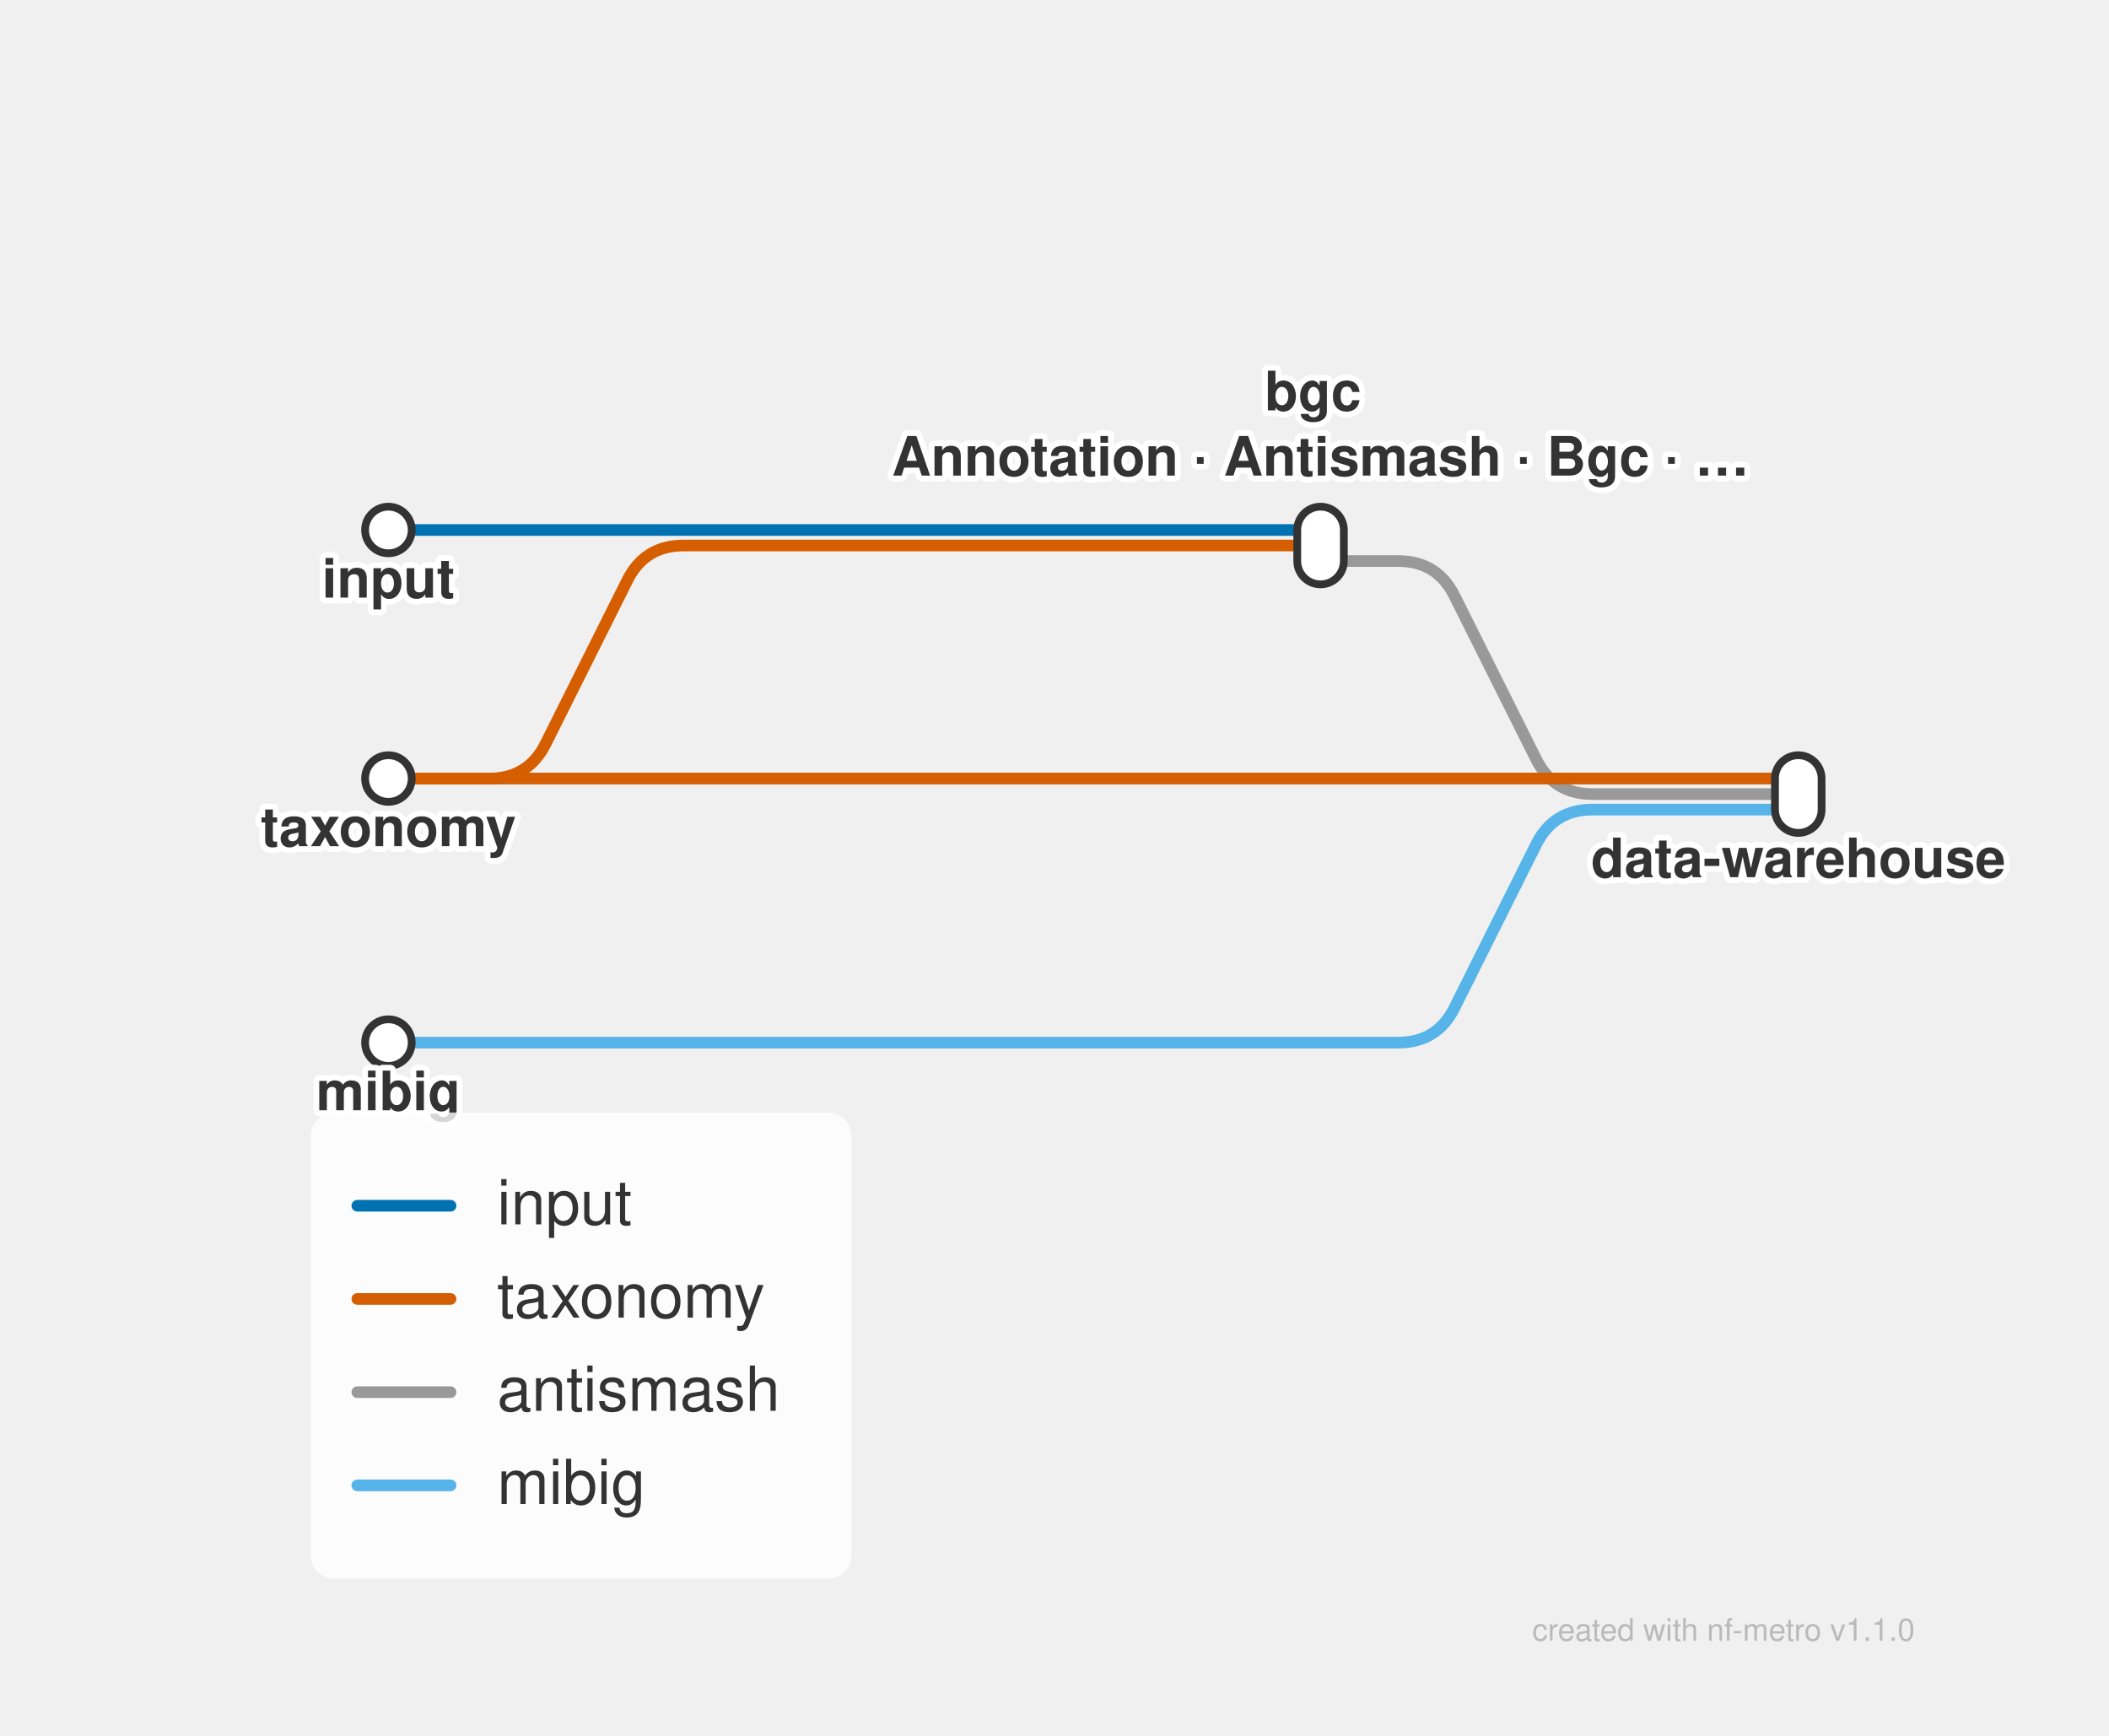
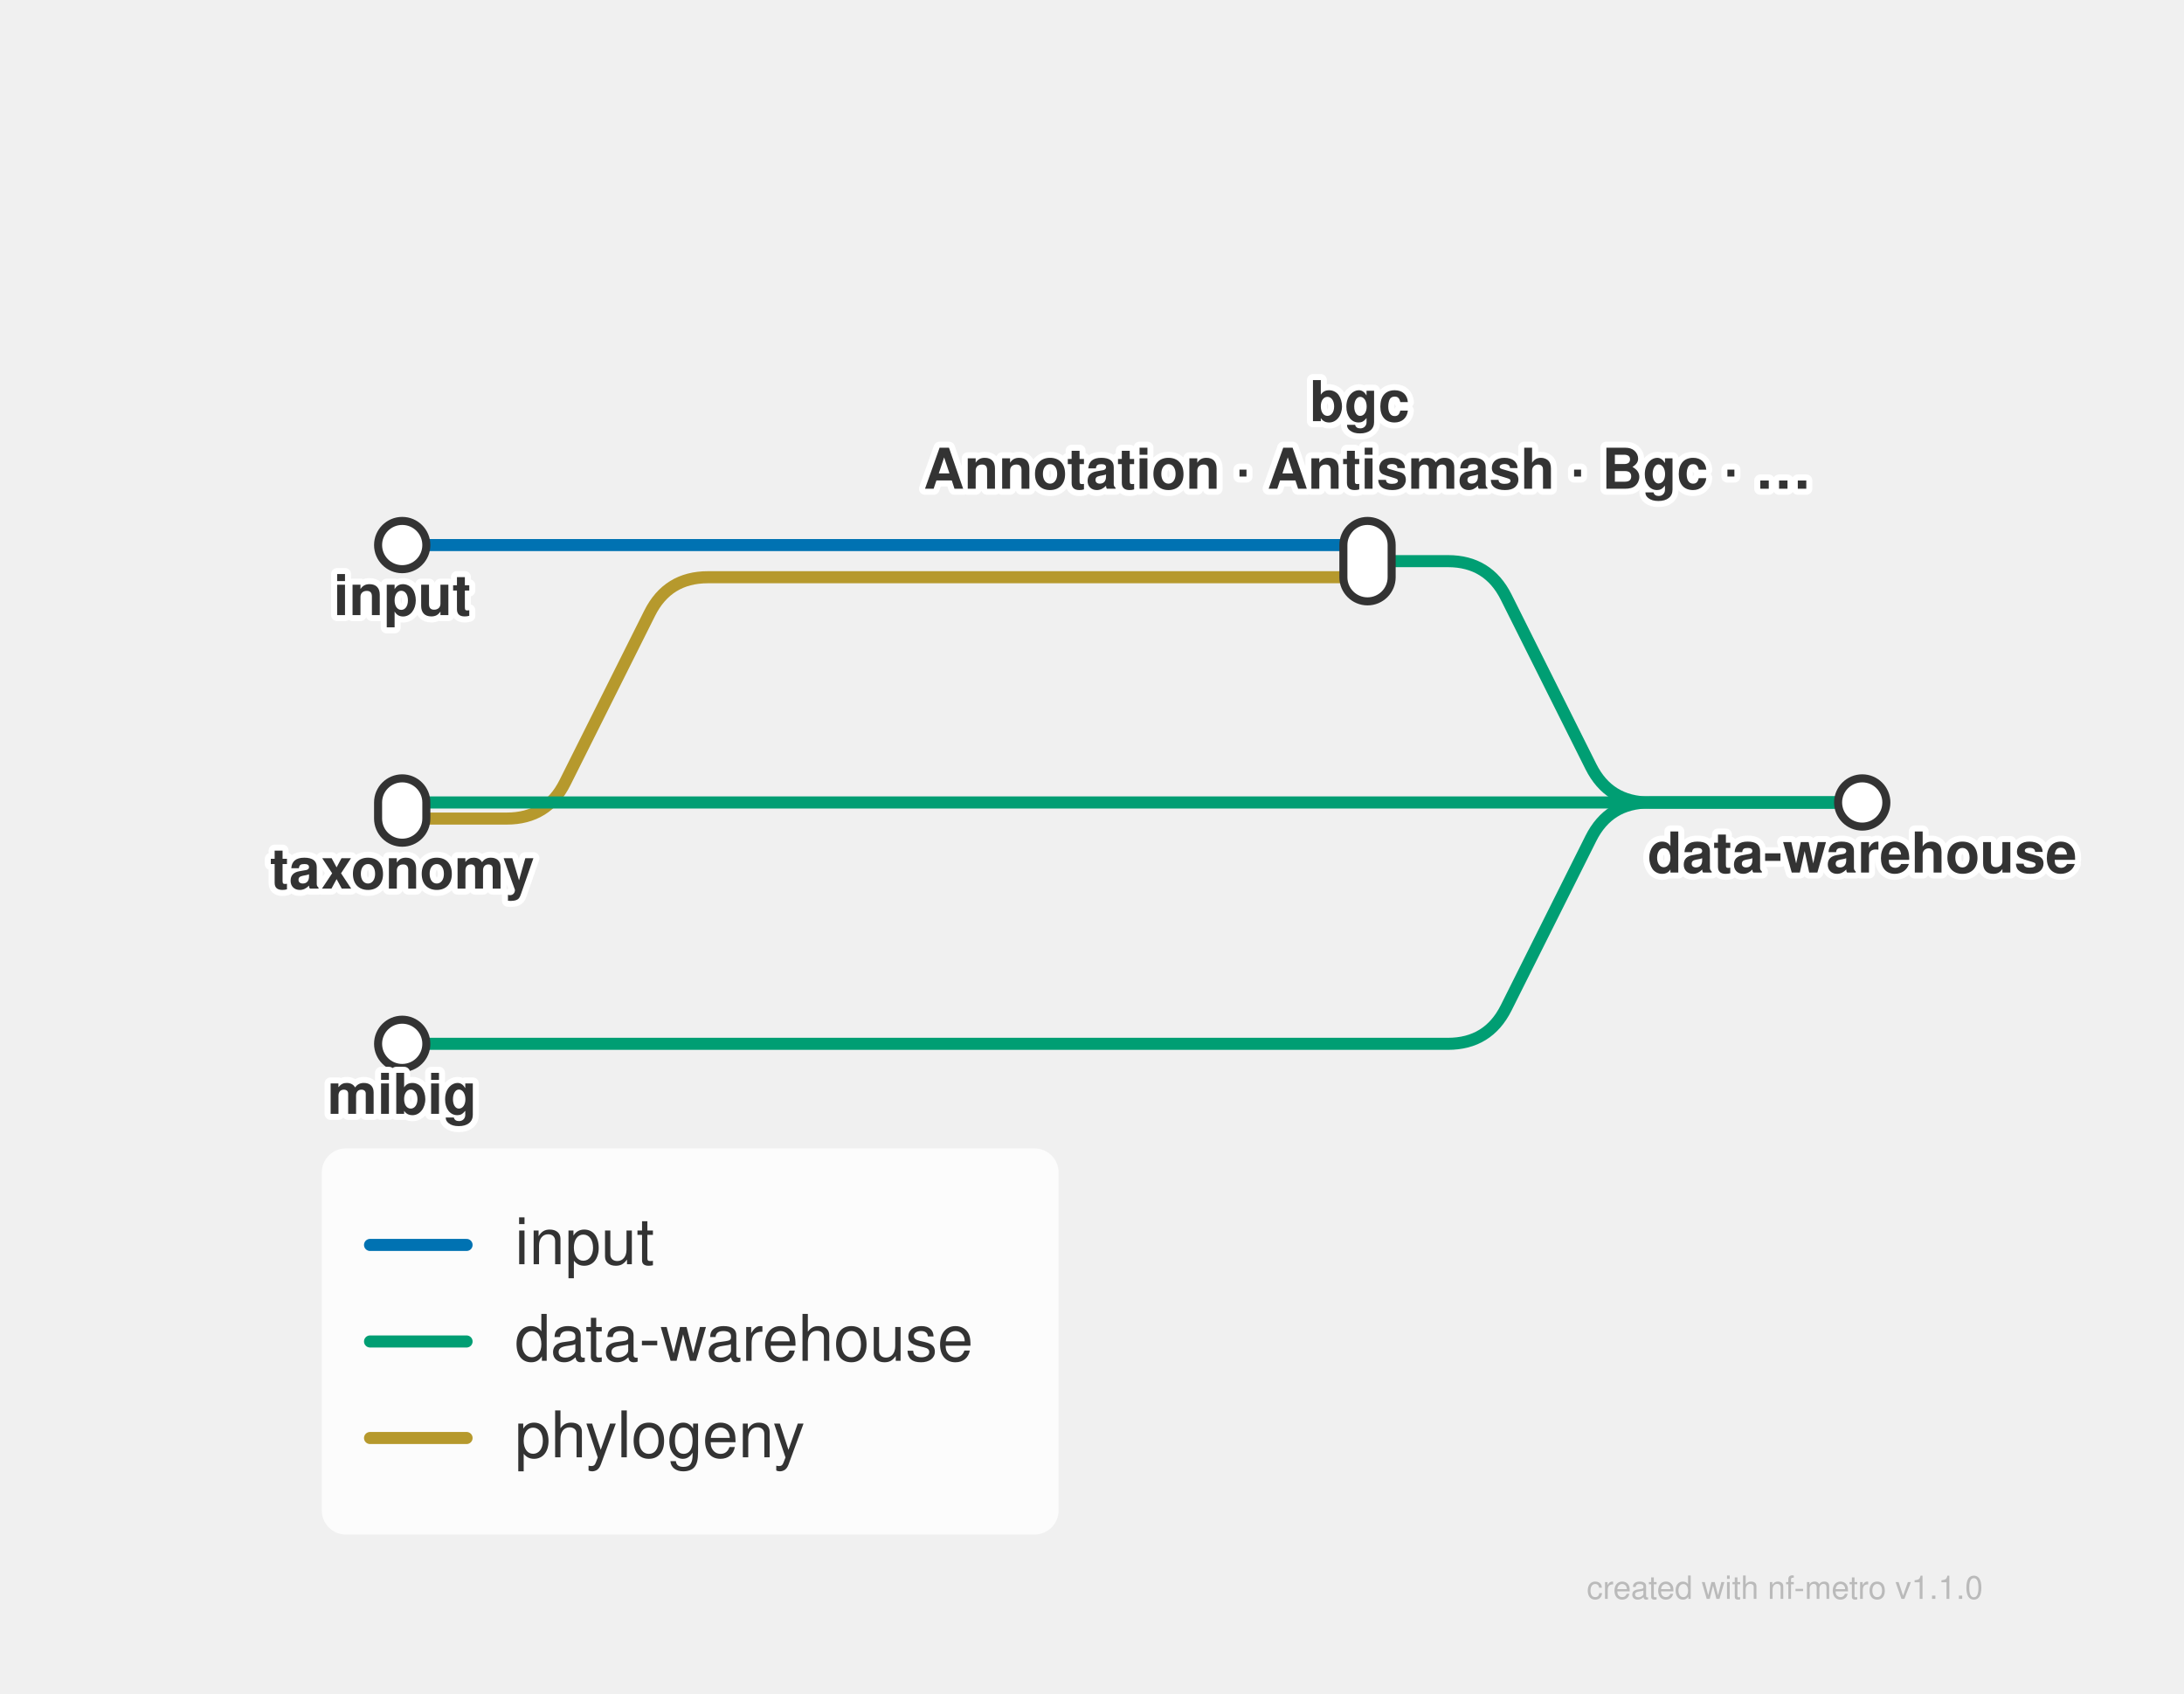
- <svg xmlns="http://www.w3.org/2000/svg" width="503" height="414" viewBox="-20 0 543 414">
+ <svg xmlns="http://www.w3.org/2000/svg" width="503" height="390" viewBox="-20 0 543 390">
  <defs>
</defs>
  <style>.nf-metro-title { fill: var(--nfm-map-title-color, #111111); }
.nf-metro-station-label { fill: var(--nfm-map-label-color, #333333); }
.nf-metro-section-box { fill: var(--nfm-map-section-fill, #ededed); stroke: var(--nfm-map-section-stroke, #e6e6e6); }
.nf-metro-section-label { fill: var(--nfm-map-section-label-color, #666666); }
.nf-metro-group-label { fill: var(--nfm-map-section-label-color, #666666); }
.nf-metro-group-underline { stroke: var(--nfm-map-section-label-color, #666666); }
.nf-metro-legend-bg { fill: var(--nfm-map-legend-bg, rgba(255, 255, 255, 0.8)); }
.nf-metro-legend-text { fill: var(--nfm-map-legend-text-color, #333333); }
.nf-metro-marker-stroke { stroke: var(--nfm-map-marker-stroke, #333333); }
.nf-metro-label-halo { fill: var(--nfm-map-bg, #ffffff); stroke: var(--nfm-map-bg, #ffffff); }</style>
  <style>@media (prefers-color-scheme: dark) {
    .nf-metro-section-label { fill: #d0d0d0; }
    .nf-metro-section-num-circle { fill: #777777; }
    .nf-metro-title { fill: #ffffff; }
}
</style>
-   <path d="M80.0,252.0 L340.0,252.0 Q350.0,252.0,354.472,243.056 L375.528,200.944 Q380.0,192.0,390.0,192.0 L443.0,192.0" stroke="#56B4E9" stroke-width="3.0" fill="none" stroke-linecap="round" stroke-linejoin="round" class="metro-line-mibig" data-line-id="mibig" />
-   <path d="M320.0,128.0 L340.0,128.0 Q350.0,128.0,354.472,136.944 L375.528,179.056 Q380.0,188.0,390.0,188.0 L443.0,188.0" stroke="#999999" stroke-width="3.0" fill="none" stroke-linecap="round" stroke-linejoin="round" class="metro-line-antismash" data-line-id="antismash" />
-   <path d="M80.0,184.0 L106.0,184.0 Q116.0,184.0,120.472,175.056 L141.528,132.944 Q146.0,124.0,156.0,124.0 L320.0,124.0" stroke="#D55E00" stroke-width="3.0" fill="none" stroke-linecap="round" stroke-linejoin="round" class="metro-line-taxonomy" data-line-id="taxonomy" />
-   <path d="M80.0,184.0 L443.0,184.0" stroke="#D55E00" stroke-width="3.0" stroke-linecap="round" class="metro-line-taxonomy" data-line-id="taxonomy" />
+   <path d="M80.0,188.0 L106.0,188.0 Q116.0,188.0,120.472,179.056 L141.528,136.944 Q146.0,128.0,156.0,128.0 L320.0,128.0" stroke="#B6992D" stroke-width="3.0" fill="none" stroke-linecap="round" stroke-linejoin="round" class="metro-line-phylogeny" data-line-id="phylogeny" />
+   <path d="M320.0,124.0 L340.0,124.0 Q350.0,124.0,354.472,132.944 L375.528,175.056 Q380.0,184.0,390.0,184.0 L443.0,184.0" stroke="#009E73" stroke-width="3.0" fill="none" stroke-linecap="round" stroke-linejoin="round" class="metro-line-data_warehouse" data-line-id="data_warehouse" />
+   <path d="M80.0,244.0 L340.0,244.0 Q350.0,244.0,354.472,235.056 L375.528,192.944 Q380.0,184.0,390.0,184.0 L443.0,184.0" stroke="#009E73" stroke-width="3.0" fill="none" stroke-linecap="round" stroke-linejoin="round" class="metro-line-data_warehouse" data-line-id="data_warehouse" />
+   <path d="M80.0,184.0 L443.0,184.0" stroke="#009E73" stroke-width="3.0" stroke-linecap="round" class="metro-line-data_warehouse" data-line-id="data_warehouse" />
  <path d="M80.0,120.0 L320.0,120.0" stroke="#0072B2" stroke-width="3.0" stroke-linecap="round" class="metro-line-input" data-line-id="input" />
  <g class="nf-metro-station-group" data-node-id="g_input_input" data-node-cx="80.0" data-node-cy="120.0" data-node-r="6.0" data-node-groups="input" data-node-w="12.0" data-node-h="12.0" data-node-rx="6.0">
    <rect x="74.0" y="114.0" width="12.0" height="12.0" rx="6.0" ry="6.0" fill="#ffffff" stroke="#333333" stroke-width="2.0" class="nf-metro-station" data-station-id="g_input_input" data-station-lines="input" data-station-label="input" />
  </g>
-   <g class="nf-metro-station-group" data-node-id="g_taxonomy_taxonomy" data-node-cx="80.0" data-node-cy="184.0" data-node-r="6.0" data-node-groups="taxonomy" data-node-w="12.0" data-node-h="12.0" data-node-rx="6.0">
-     <rect x="74.0" y="178.0" width="12.0" height="12.0" rx="6.0" ry="6.0" fill="#ffffff" stroke="#333333" stroke-width="2.0" class="nf-metro-station" data-station-id="g_taxonomy_taxonomy" data-station-lines="taxonomy" data-station-label="taxonomy" />
+   <g class="nf-metro-station-group" data-node-id="g_taxonomy_phylogeny" data-node-cx="80.0" data-node-cy="186.0" data-node-r="6.0" data-node-groups="data_warehouse,phylogeny" data-node-w="12.0" data-node-h="16.0" data-node-rx="6.0">
+     <rect x="74.0" y="178.0" width="12.0" height="16.0" rx="6.0" ry="6.0" fill="#ffffff" stroke="#333333" stroke-width="2.0" class="nf-metro-station" data-station-id="g_taxonomy_phylogeny" data-station-lines="data_warehouse,phylogeny" data-station-label="taxonomy" />
  </g>
-   <g class="nf-metro-station-group" data-node-id="g_annotate_antismash_bgc_branches_antismash" data-node-cx="320.0" data-node-cy="124.0" data-node-r="6.0" data-node-groups="antismash,input,taxonomy" data-node-w="12.0" data-node-h="20.0" data-node-rx="6.0">
-     <rect x="314.0" y="114.0" width="12.0" height="20.0" rx="6.0" ry="6.0" fill="#ffffff" stroke="#333333" stroke-width="2.0" class="nf-metro-station" data-station-id="g_annotate_antismash_bgc_branches_antismash" data-station-lines="antismash,input,taxonomy" data-station-label="bgc Annotation · Antismash · Bgc · …" />
+   <g class="nf-metro-station-group" data-node-id="g_annotate_antismash_bgc_branches_antismash" data-node-cx="320.0" data-node-cy="124.0" data-node-r="6.0" data-node-groups="data_warehouse,input,phylogeny" data-node-w="12.0" data-node-h="20.0" data-node-rx="6.0">
+     <rect x="314.0" y="114.0" width="12.0" height="20.0" rx="6.0" ry="6.0" fill="#ffffff" stroke="#333333" stroke-width="2.0" class="nf-metro-station" data-station-id="g_annotate_antismash_bgc_branches_antismash" data-station-lines="data_warehouse,input,phylogeny" data-station-label="bgc Annotation · Antismash · Bgc · …" />
  </g>
-   <g class="nf-metro-station-group" data-node-id="g_mibig_mibig" data-node-cx="80.0" data-node-cy="252.0" data-node-r="6.0" data-node-groups="mibig" data-node-w="12.0" data-node-h="12.0" data-node-rx="6.0">
-     <rect x="74.0" y="246.0" width="12.0" height="12.0" rx="6.0" ry="6.0" fill="#ffffff" stroke="#333333" stroke-width="2.0" class="nf-metro-station" data-station-id="g_mibig_mibig" data-station-lines="mibig" data-station-label="mibig" />
+   <g class="nf-metro-station-group" data-node-id="g_mibig_mibig" data-node-cx="80.0" data-node-cy="244.0" data-node-r="6.0" data-node-groups="data_warehouse" data-node-w="12.0" data-node-h="12.0" data-node-rx="6.0">
+     <rect x="74.0" y="238.0" width="12.0" height="12.0" rx="6.0" ry="6.0" fill="#ffffff" stroke="#333333" stroke-width="2.0" class="nf-metro-station" data-station-id="g_mibig_mibig" data-station-lines="data_warehouse" data-station-label="mibig" />
  </g>
-   <g class="nf-metro-station-group" data-node-id="g_data_warehouse_generic" data-node-cx="443.0" data-node-cy="188.0" data-node-r="6.0" data-node-groups="antismash,mibig,taxonomy" data-node-w="12.0" data-node-h="20.0" data-node-rx="6.0">
-     <rect x="437.0" y="178.0" width="12.0" height="20.0" rx="6.0" ry="6.0" fill="#ffffff" stroke="#333333" stroke-width="2.0" class="nf-metro-station" data-station-id="g_data_warehouse_generic" data-station-lines="antismash,mibig,taxonomy" data-station-label="data-warehouse" />
+   <g class="nf-metro-station-group" data-node-id="g_data_warehouse_generic" data-node-cx="443.0" data-node-cy="184.0" data-node-r="6.0" data-node-groups="data_warehouse" data-node-w="12.0" data-node-h="12.0" data-node-rx="6.0">
+     <rect x="437.0" y="178.0" width="12.0" height="12.0" rx="6.0" ry="6.0" fill="#ffffff" stroke="#333333" stroke-width="2.0" class="nf-metro-station" data-station-id="g_data_warehouse_generic" data-station-lines="data_warehouse" data-station-label="data-warehouse" />
  </g>
  <text x="80.0" y="131.0" font-size="14.0" fill="#ffffff" stroke="#ffffff" stroke-width="3.0" stroke-linejoin="round" font-family="'Helvetica Neue', Helvetica, Arial, sans-serif" font-weight="bold" aria-hidden="true" class="nf-metro-label-halo" text-anchor="middle" dominant-baseline="hanging">input</text>
  <text x="80.0" y="131.0" font-size="14.0" fill="#333333" font-family="'Helvetica Neue', Helvetica, Arial, sans-serif" font-weight="bold" text-anchor="middle" dominant-baseline="hanging" data-station-id="g_input_input" class="nf-metro-station-label">input</text>
-   <text x="80.0" y="195.0" font-size="14.0" fill="#ffffff" stroke="#ffffff" stroke-width="3.0" stroke-linejoin="round" font-family="'Helvetica Neue', Helvetica, Arial, sans-serif" font-weight="bold" aria-hidden="true" class="nf-metro-label-halo" text-anchor="middle" dominant-baseline="hanging">taxonomy</text>
-   <text x="80.0" y="195.0" font-size="14.0" fill="#333333" font-family="'Helvetica Neue', Helvetica, Arial, sans-serif" font-weight="bold" text-anchor="middle" dominant-baseline="hanging" data-station-id="g_taxonomy_taxonomy" class="nf-metro-station-label">taxonomy</text>
-   <text x="80.0" y="263.0" font-size="14.0" fill="#ffffff" stroke="#ffffff" stroke-width="3.0" stroke-linejoin="round" font-family="'Helvetica Neue', Helvetica, Arial, sans-serif" font-weight="bold" aria-hidden="true" class="nf-metro-label-halo" text-anchor="middle" dominant-baseline="hanging">mibig</text>
-   <text x="80.0" y="263.0" font-size="14.0" fill="#333333" font-family="'Helvetica Neue', Helvetica, Arial, sans-serif" font-weight="bold" text-anchor="middle" dominant-baseline="hanging" data-station-id="g_mibig_mibig" class="nf-metro-station-label">mibig</text>
+   <text x="80.0" y="199.0" font-size="14.0" fill="#ffffff" stroke="#ffffff" stroke-width="3.0" stroke-linejoin="round" font-family="'Helvetica Neue', Helvetica, Arial, sans-serif" font-weight="bold" aria-hidden="true" class="nf-metro-label-halo" text-anchor="middle" dominant-baseline="hanging">taxonomy</text>
+   <text x="80.0" y="199.0" font-size="14.0" fill="#333333" font-family="'Helvetica Neue', Helvetica, Arial, sans-serif" font-weight="bold" text-anchor="middle" dominant-baseline="hanging" data-station-id="g_taxonomy_phylogeny" class="nf-metro-station-label">taxonomy</text>
+   <text x="80.0" y="255.0" font-size="14.0" fill="#ffffff" stroke="#ffffff" stroke-width="3.0" stroke-linejoin="round" font-family="'Helvetica Neue', Helvetica, Arial, sans-serif" font-weight="bold" aria-hidden="true" class="nf-metro-label-halo" text-anchor="middle" dominant-baseline="hanging">mibig</text>
+   <text x="80.0" y="255.0" font-size="14.0" fill="#333333" font-family="'Helvetica Neue', Helvetica, Arial, sans-serif" font-weight="bold" text-anchor="middle" dominant-baseline="hanging" data-station-id="g_mibig_mibig" class="nf-metro-station-label">mibig</text>
  <text x="320.0" y="89.2" font-size="14.0" fill="#ffffff" stroke="#ffffff" stroke-width="3.0" stroke-linejoin="round" font-family="'Helvetica Neue', Helvetica, Arial, sans-serif" font-weight="bold" aria-hidden="true" class="nf-metro-label-halo" text-anchor="middle" dominant-baseline="auto">
    <tspan x="320.0" dy="0em">bgc</tspan>
    <tspan x="320.0" dy="1.2em">Annotation · Antismash · Bgc · …</tspan>
  </text>
  <text x="320.0" y="89.2" font-size="14.0" fill="#333333" font-family="'Helvetica Neue', Helvetica, Arial, sans-serif" font-weight="bold" text-anchor="middle" dominant-baseline="auto" data-station-id="g_annotate_antismash_bgc_branches_antismash" class="nf-metro-station-label">
    <tspan x="320.0" dy="0em">bgc</tspan>
    <tspan x="320.0" dy="1.2em">Annotation · Antismash · Bgc · …</tspan>
  </text>
-   <text x="443.0" y="203.0" font-size="14.0" fill="#ffffff" stroke="#ffffff" stroke-width="3.0" stroke-linejoin="round" font-family="'Helvetica Neue', Helvetica, Arial, sans-serif" font-weight="bold" aria-hidden="true" class="nf-metro-label-halo" text-anchor="middle" dominant-baseline="hanging">data-warehouse</text>
-   <text x="443.0" y="203.0" font-size="14.0" fill="#333333" font-family="'Helvetica Neue', Helvetica, Arial, sans-serif" font-weight="bold" text-anchor="middle" dominant-baseline="hanging" data-station-id="g_data_warehouse_generic" class="nf-metro-station-label">data-warehouse</text>
-   <rect x="60.0" y="270.0" width="139.2" height="120.0" rx="6" ry="6" fill="rgba(255, 255, 255, 0.8)" class="nf-metro-legend-bg" />
+   <text x="443.0" y="195.0" font-size="14.0" fill="#ffffff" stroke="#ffffff" stroke-width="3.0" stroke-linejoin="round" font-family="'Helvetica Neue', Helvetica, Arial, sans-serif" font-weight="bold" aria-hidden="true" class="nf-metro-label-halo" text-anchor="middle" dominant-baseline="hanging">data-warehouse</text>
+   <text x="443.0" y="195.0" font-size="14.0" fill="#333333" font-family="'Helvetica Neue', Helvetica, Arial, sans-serif" font-weight="bold" text-anchor="middle" dominant-baseline="hanging" data-station-id="g_data_warehouse_generic" class="nf-metro-station-label">data-warehouse</text>
+   <rect x="60.0" y="270.0" width="183.2" height="96.0" rx="6" ry="6" fill="rgba(255, 255, 255, 0.8)" class="nf-metro-legend-bg" />
  <path d="M72.0,294.0 L96.0,294.0" stroke="#0072B2" stroke-width="3.0" stroke-linecap="round" />
  <text x="108.0" y="294.0" font-size="16.0" fill="#333333" font-family="'Helvetica Neue', Helvetica, Arial, sans-serif" dy="0.3em" class="nf-metro-legend-text">input</text>
-   <path d="M72.0,318.0 L96.0,318.0" stroke="#D55E00" stroke-width="3.0" stroke-linecap="round" />
-   <text x="108.0" y="318.0" font-size="16.0" fill="#333333" font-family="'Helvetica Neue', Helvetica, Arial, sans-serif" dy="0.3em" class="nf-metro-legend-text">taxonomy</text>
-   <path d="M72.0,342.0 L96.0,342.0" stroke="#999999" stroke-width="3.0" stroke-linecap="round" />
-   <text x="108.0" y="342.0" font-size="16.0" fill="#333333" font-family="'Helvetica Neue', Helvetica, Arial, sans-serif" dy="0.3em" class="nf-metro-legend-text">antismash</text>
-   <path d="M72.0,366.0 L96.0,366.0" stroke="#56B4E9" stroke-width="3.0" stroke-linecap="round" />
-   <text x="108.0" y="366.0" font-size="16.0" fill="#333333" font-family="'Helvetica Neue', Helvetica, Arial, sans-serif" dy="0.3em" class="nf-metro-legend-text">mibig</text>
-   <text x="473.0" y="406.0" font-size="8" fill="rgba(150, 150, 150, 0.6)" font-family="'Helvetica Neue', Helvetica, Arial, sans-serif" text-anchor="end">created with nf-metro v1.1.0</text>
+   <path d="M72.0,318.0 L96.0,318.0" stroke="#009E73" stroke-width="3.0" stroke-linecap="round" />
+   <text x="108.0" y="318.0" font-size="16.0" fill="#333333" font-family="'Helvetica Neue', Helvetica, Arial, sans-serif" dy="0.3em" class="nf-metro-legend-text">data-warehouse</text>
+   <path d="M72.0,342.0 L96.0,342.0" stroke="#B6992D" stroke-width="3.0" stroke-linecap="round" />
+   <text x="108.0" y="342.0" font-size="16.0" fill="#333333" font-family="'Helvetica Neue', Helvetica, Arial, sans-serif" dy="0.3em" class="nf-metro-legend-text">phylogeny</text>
+   <text x="473.0" y="382.0" font-size="8" fill="rgba(150, 150, 150, 0.6)" font-family="'Helvetica Neue', Helvetica, Arial, sans-serif" text-anchor="end">created with nf-metro v1.1.0</text>
</svg>
